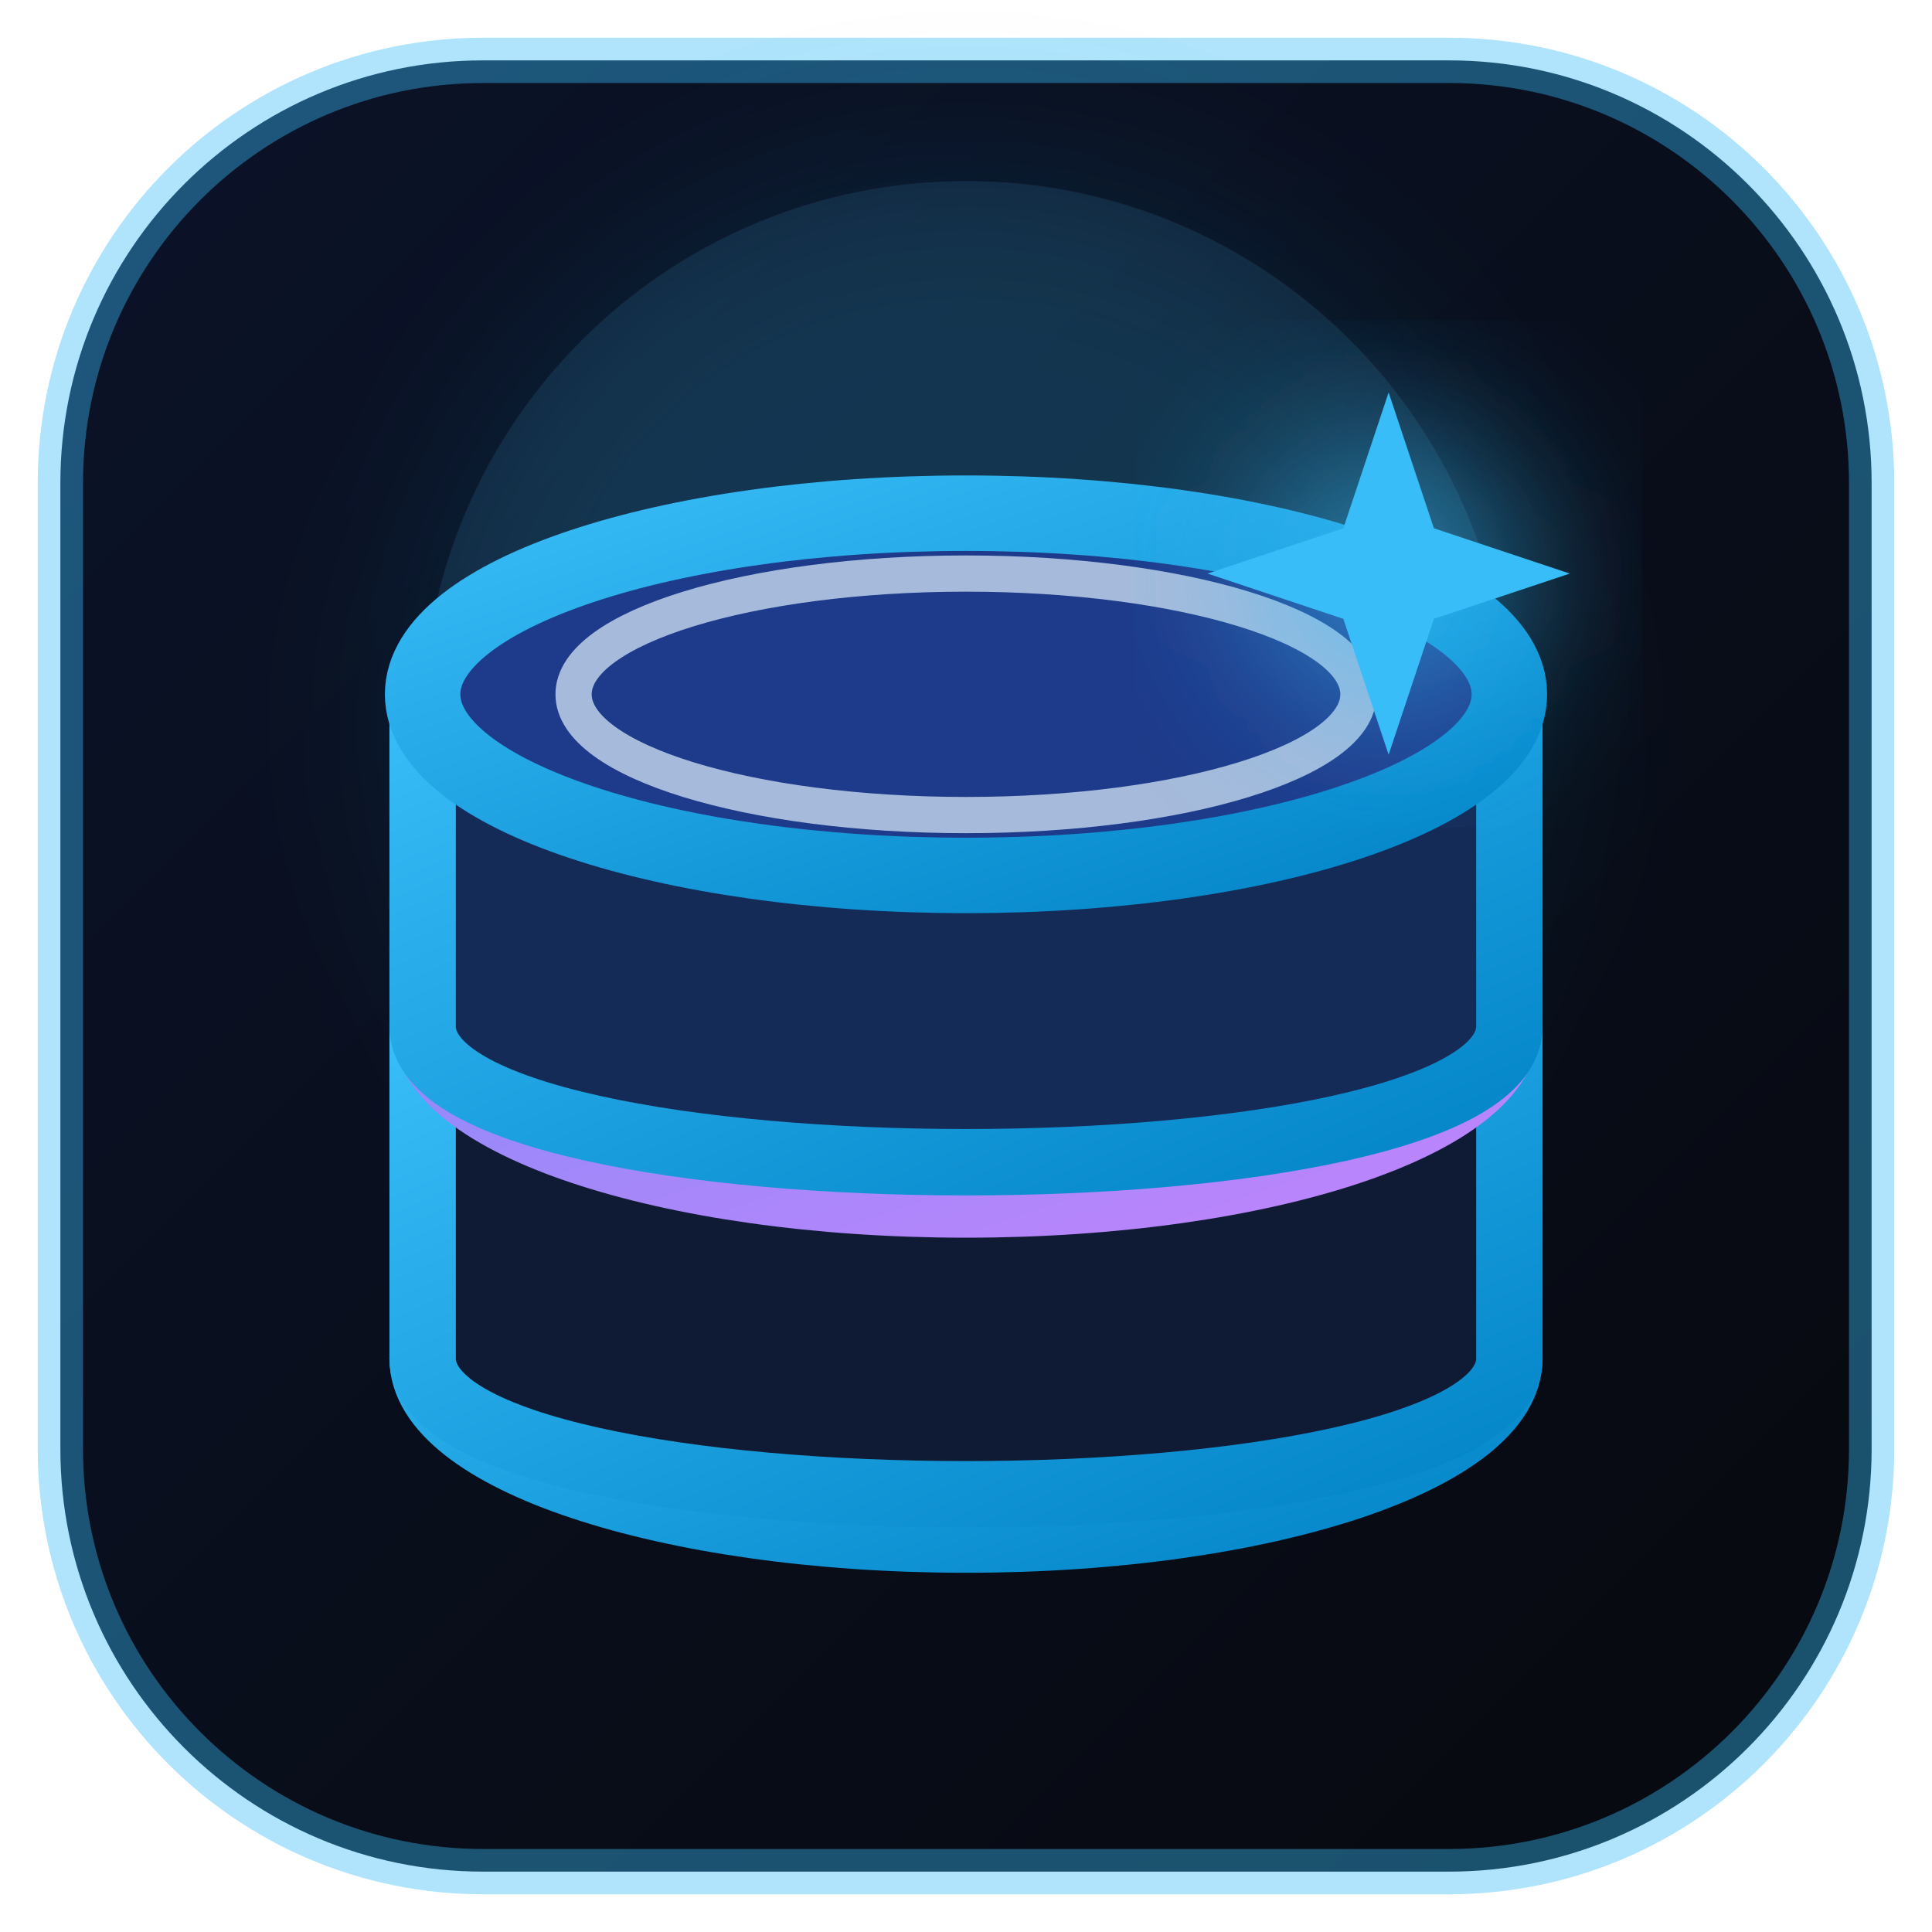
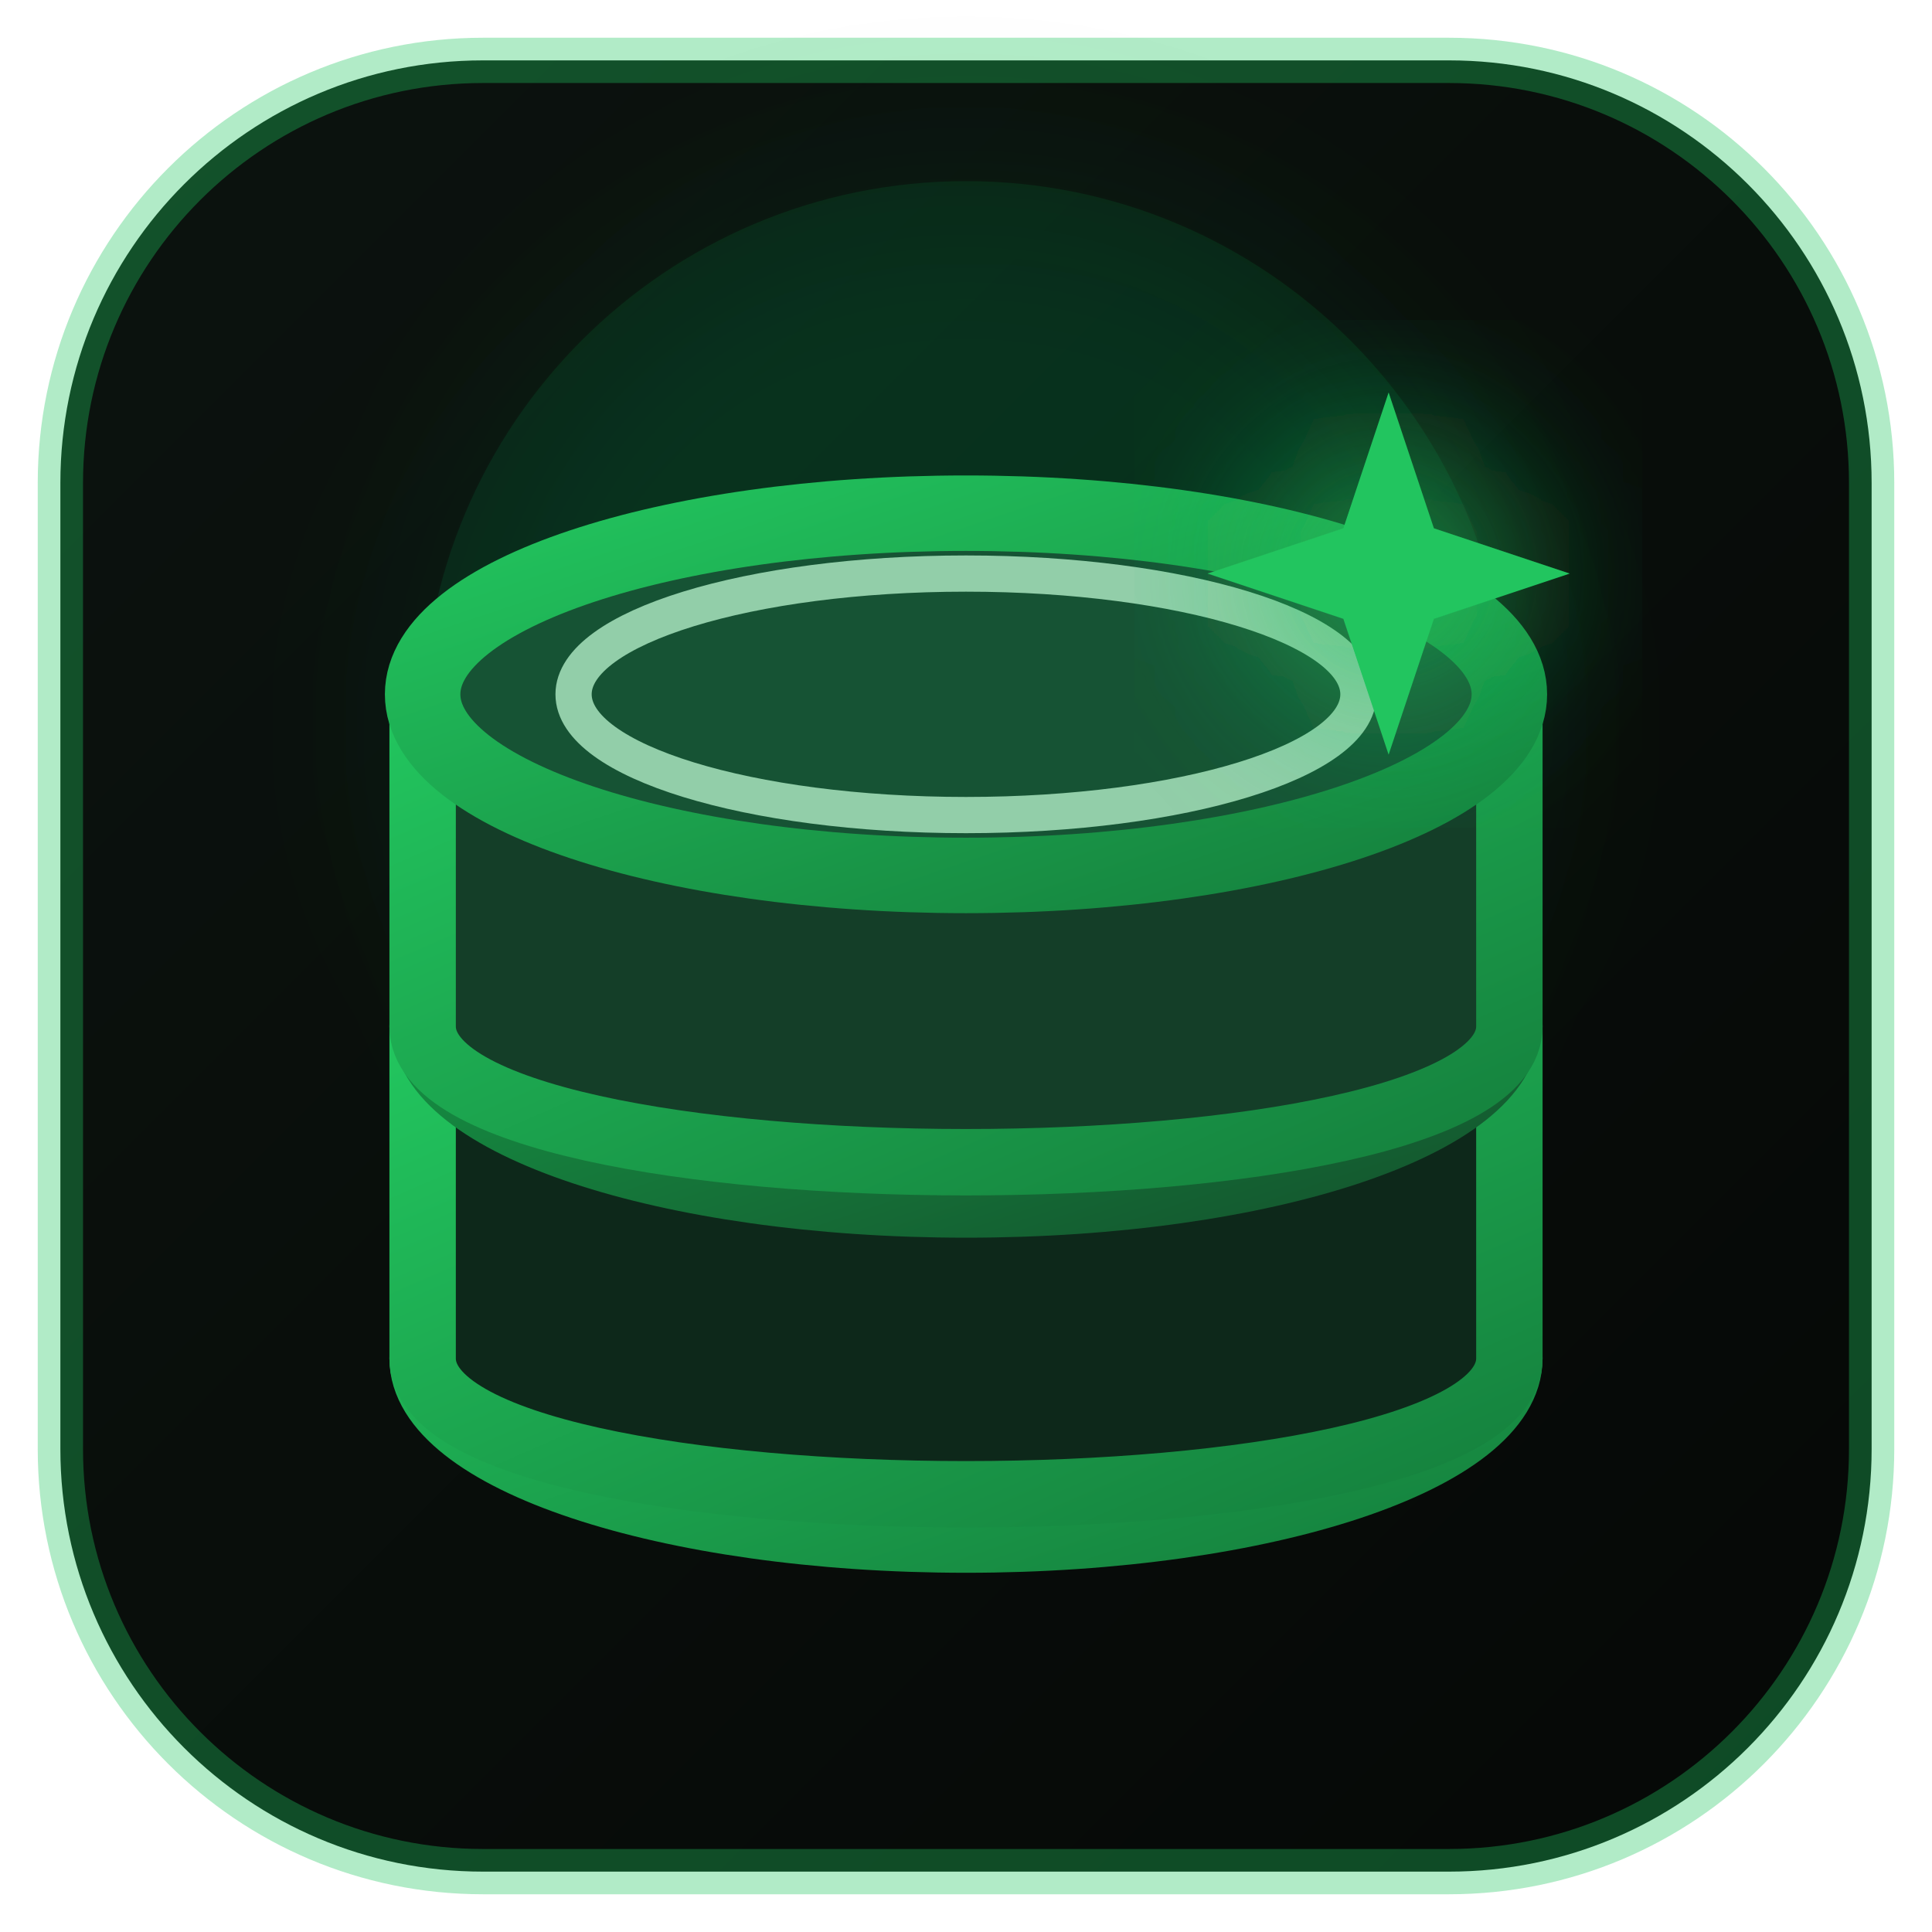
<svg xmlns="http://www.w3.org/2000/svg" viewBox="0 0 64 64" width="64" height="64">
  <defs>
    <linearGradient id="bgGrad" x1="0%" y1="0%" x2="100%" y2="100%">
-       <stop offset="0%" stop-color="#0b1329" />
-       <stop offset="100%" stop-color="#07090e" />
+       <stop offset="0%" stop-color="#0c130f" />
+       <stop offset="100%" stop-color="#050806" />
    </linearGradient>
-     <linearGradient id="cyanGrad" x1="0%" y1="0%" x2="100%" y2="100%">
-       <stop offset="0%" stop-color="#38bdf8" />
-       <stop offset="100%" stop-color="#0284c7" />
+     <linearGradient id="greenGrad" x1="0%" y1="0%" x2="100%" y2="100%">
+       <stop offset="0%" stop-color="#22c55e" />
+       <stop offset="100%" stop-color="#15803d" />
    </linearGradient>
-     <linearGradient id="purpleGrad" x1="0%" y1="0%" x2="100%" y2="100%">
-       <stop offset="0%" stop-color="#818cf8" />
-       <stop offset="100%" stop-color="#c084fc" />
+     <linearGradient id="pineGrad" x1="0%" y1="0%" x2="100%" y2="100%">
+       <stop offset="0%" stop-color="#16a34a" />
+       <stop offset="100%" stop-color="#14532d" />
    </linearGradient>
    <filter id="glow" x="-20%" y="-20%" width="140%" height="140%">
      <feGaussianBlur stdDeviation="3" result="blur" />
      <feComposite in="SourceGraphic" in2="blur" operator="over" />
    </filter>
  </defs>
-   <rect x="2" y="2" width="60" height="60" rx="14" fill="url(#bgGrad)" stroke="#38bdf8" stroke-width="1.5" stroke-opacity="0.4" />
-   <circle cx="32" cy="24" r="18" fill="#38bdf8" fill-opacity="0.12" filter="url(#glow)" />
-   <ellipse cx="32" cy="45" rx="18" ry="6" fill="#0e2340" stroke="url(#cyanGrad)" stroke-width="2.2" />
-   <path d="M14 34 C14 40, 50 40, 50 34 L50 45 C50 51, 14 51, 14 45 Z" fill="#0f1b34" stroke="url(#cyanGrad)" stroke-width="2.2" stroke-linejoin="round" />
-   <ellipse cx="32" cy="34" rx="18" ry="6" fill="#132448" stroke="url(#purpleGrad)" stroke-width="2" />
-   <path d="M14 23 C14 29, 50 29, 50 23 L50 34 C50 40, 14 40, 14 34 Z" fill="#152b57" stroke="url(#cyanGrad)" stroke-width="2.2" stroke-linejoin="round" />
-   <ellipse cx="32" cy="23" rx="18" ry="6" fill="#1e3a8a" stroke="url(#cyanGrad)" stroke-width="2.5" />
-   <ellipse cx="32" cy="23" rx="13" ry="4" fill="none" stroke="#e0f2fe" stroke-width="1.2" stroke-opacity="0.7" />
-   <path d="M46 13 L47.5 17.5 L52 19 L47.5 20.5 L46 25 L44.5 20.5 L40 19 L44.5 17.5 Z" fill="#38bdf8" filter="url(#glow)" />
+   <rect x="2" y="2" width="60" height="60" rx="14" fill="url(#bgGrad)" stroke="#22c55e" stroke-width="1.5" stroke-opacity="0.35" />
+   <circle cx="32" cy="24" r="18" fill="#22c55e" fill-opacity="0.1" filter="url(#glow)" />
+   <ellipse cx="32" cy="45" rx="18" ry="6" fill="#0c2317" stroke="url(#greenGrad)" stroke-width="2.2" />
+   <path d="M14 34 C14 40, 50 40, 50 34 L50 45 C50 51, 14 51, 14 45 Z" fill="#0d281a" stroke="url(#greenGrad)" stroke-width="2.2" stroke-linejoin="round" />
+   <ellipse cx="32" cy="34" rx="18" ry="6" fill="#123522" stroke="url(#pineGrad)" stroke-width="2" />
+   <path d="M14 23 C14 29, 50 29, 50 23 L50 34 C50 40, 14 40, 14 34 Z" fill="#143e28" stroke="url(#greenGrad)" stroke-width="2.2" stroke-linejoin="round" />
+   <ellipse cx="32" cy="23" rx="18" ry="6" fill="#165334" stroke="url(#greenGrad)" stroke-width="2.5" />
+   <ellipse cx="32" cy="23" rx="13" ry="4" fill="none" stroke="#bbf7d0" stroke-width="1.2" stroke-opacity="0.75" />
+   <path d="M46 13 L47.5 17.5 L52 19 L47.5 20.5 L46 25 L44.5 20.5 L40 19 L44.5 17.5 Z" fill="#22c55e" filter="url(#glow)" />
</svg>
